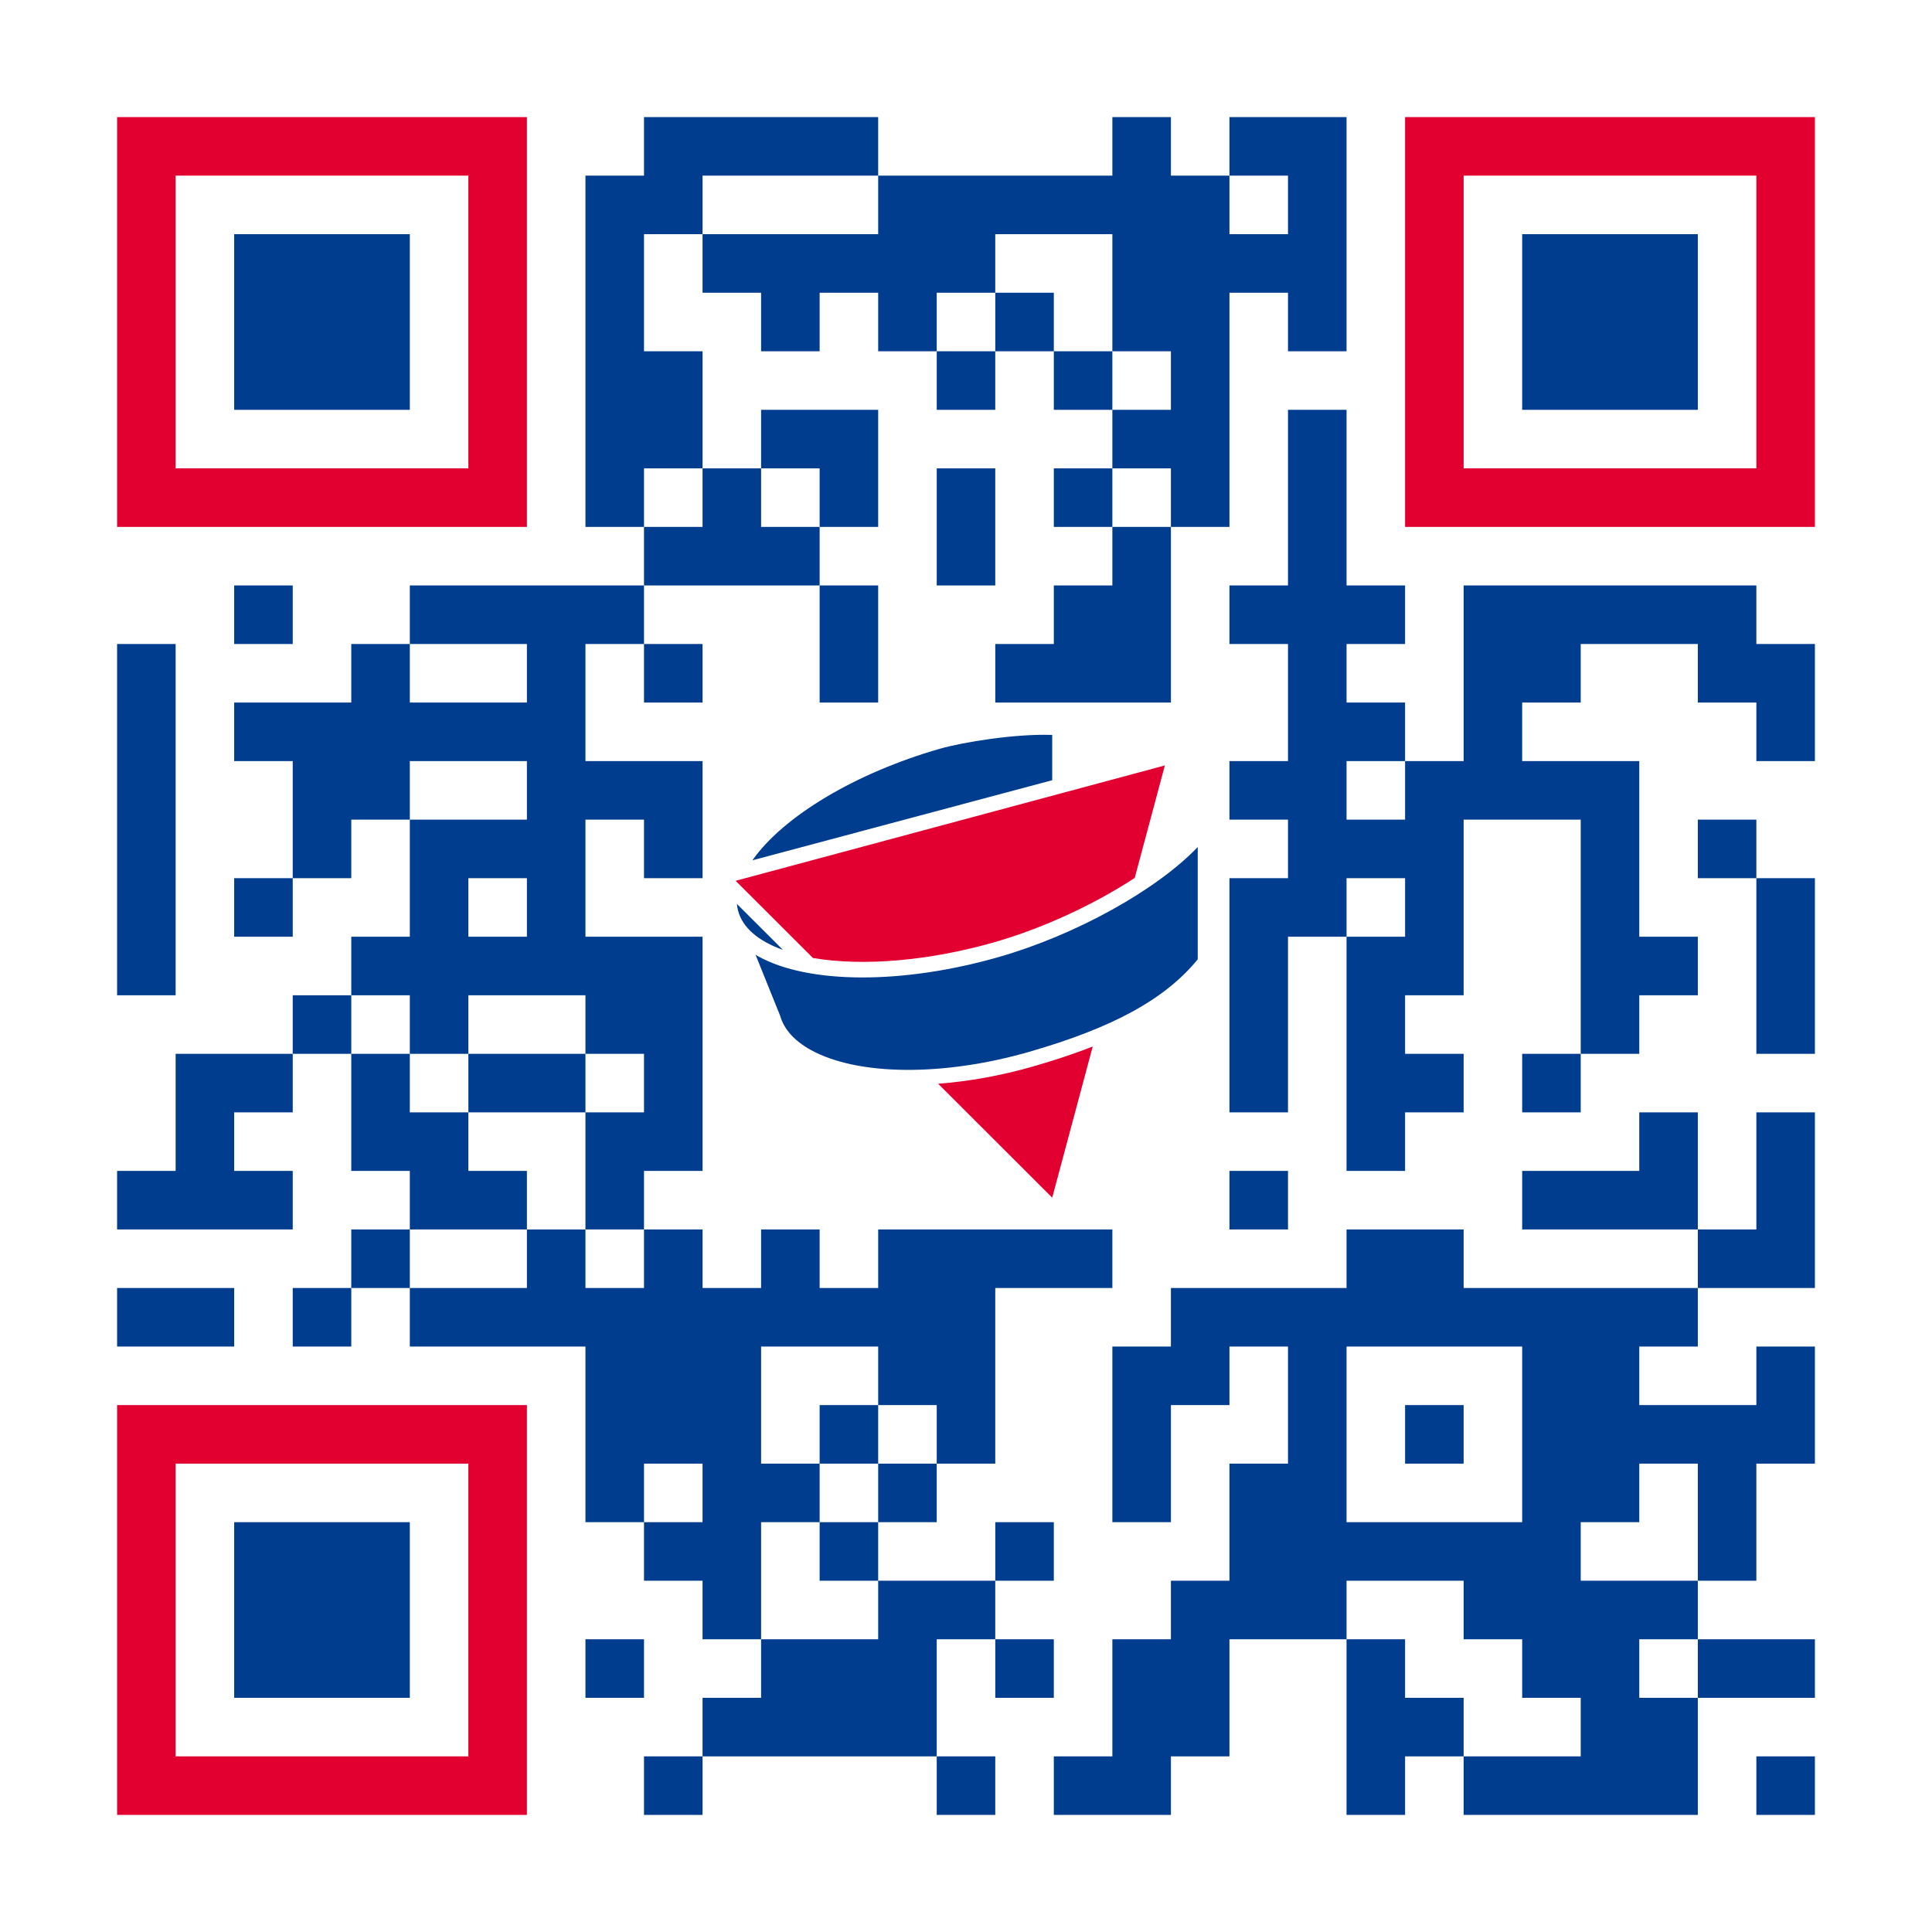
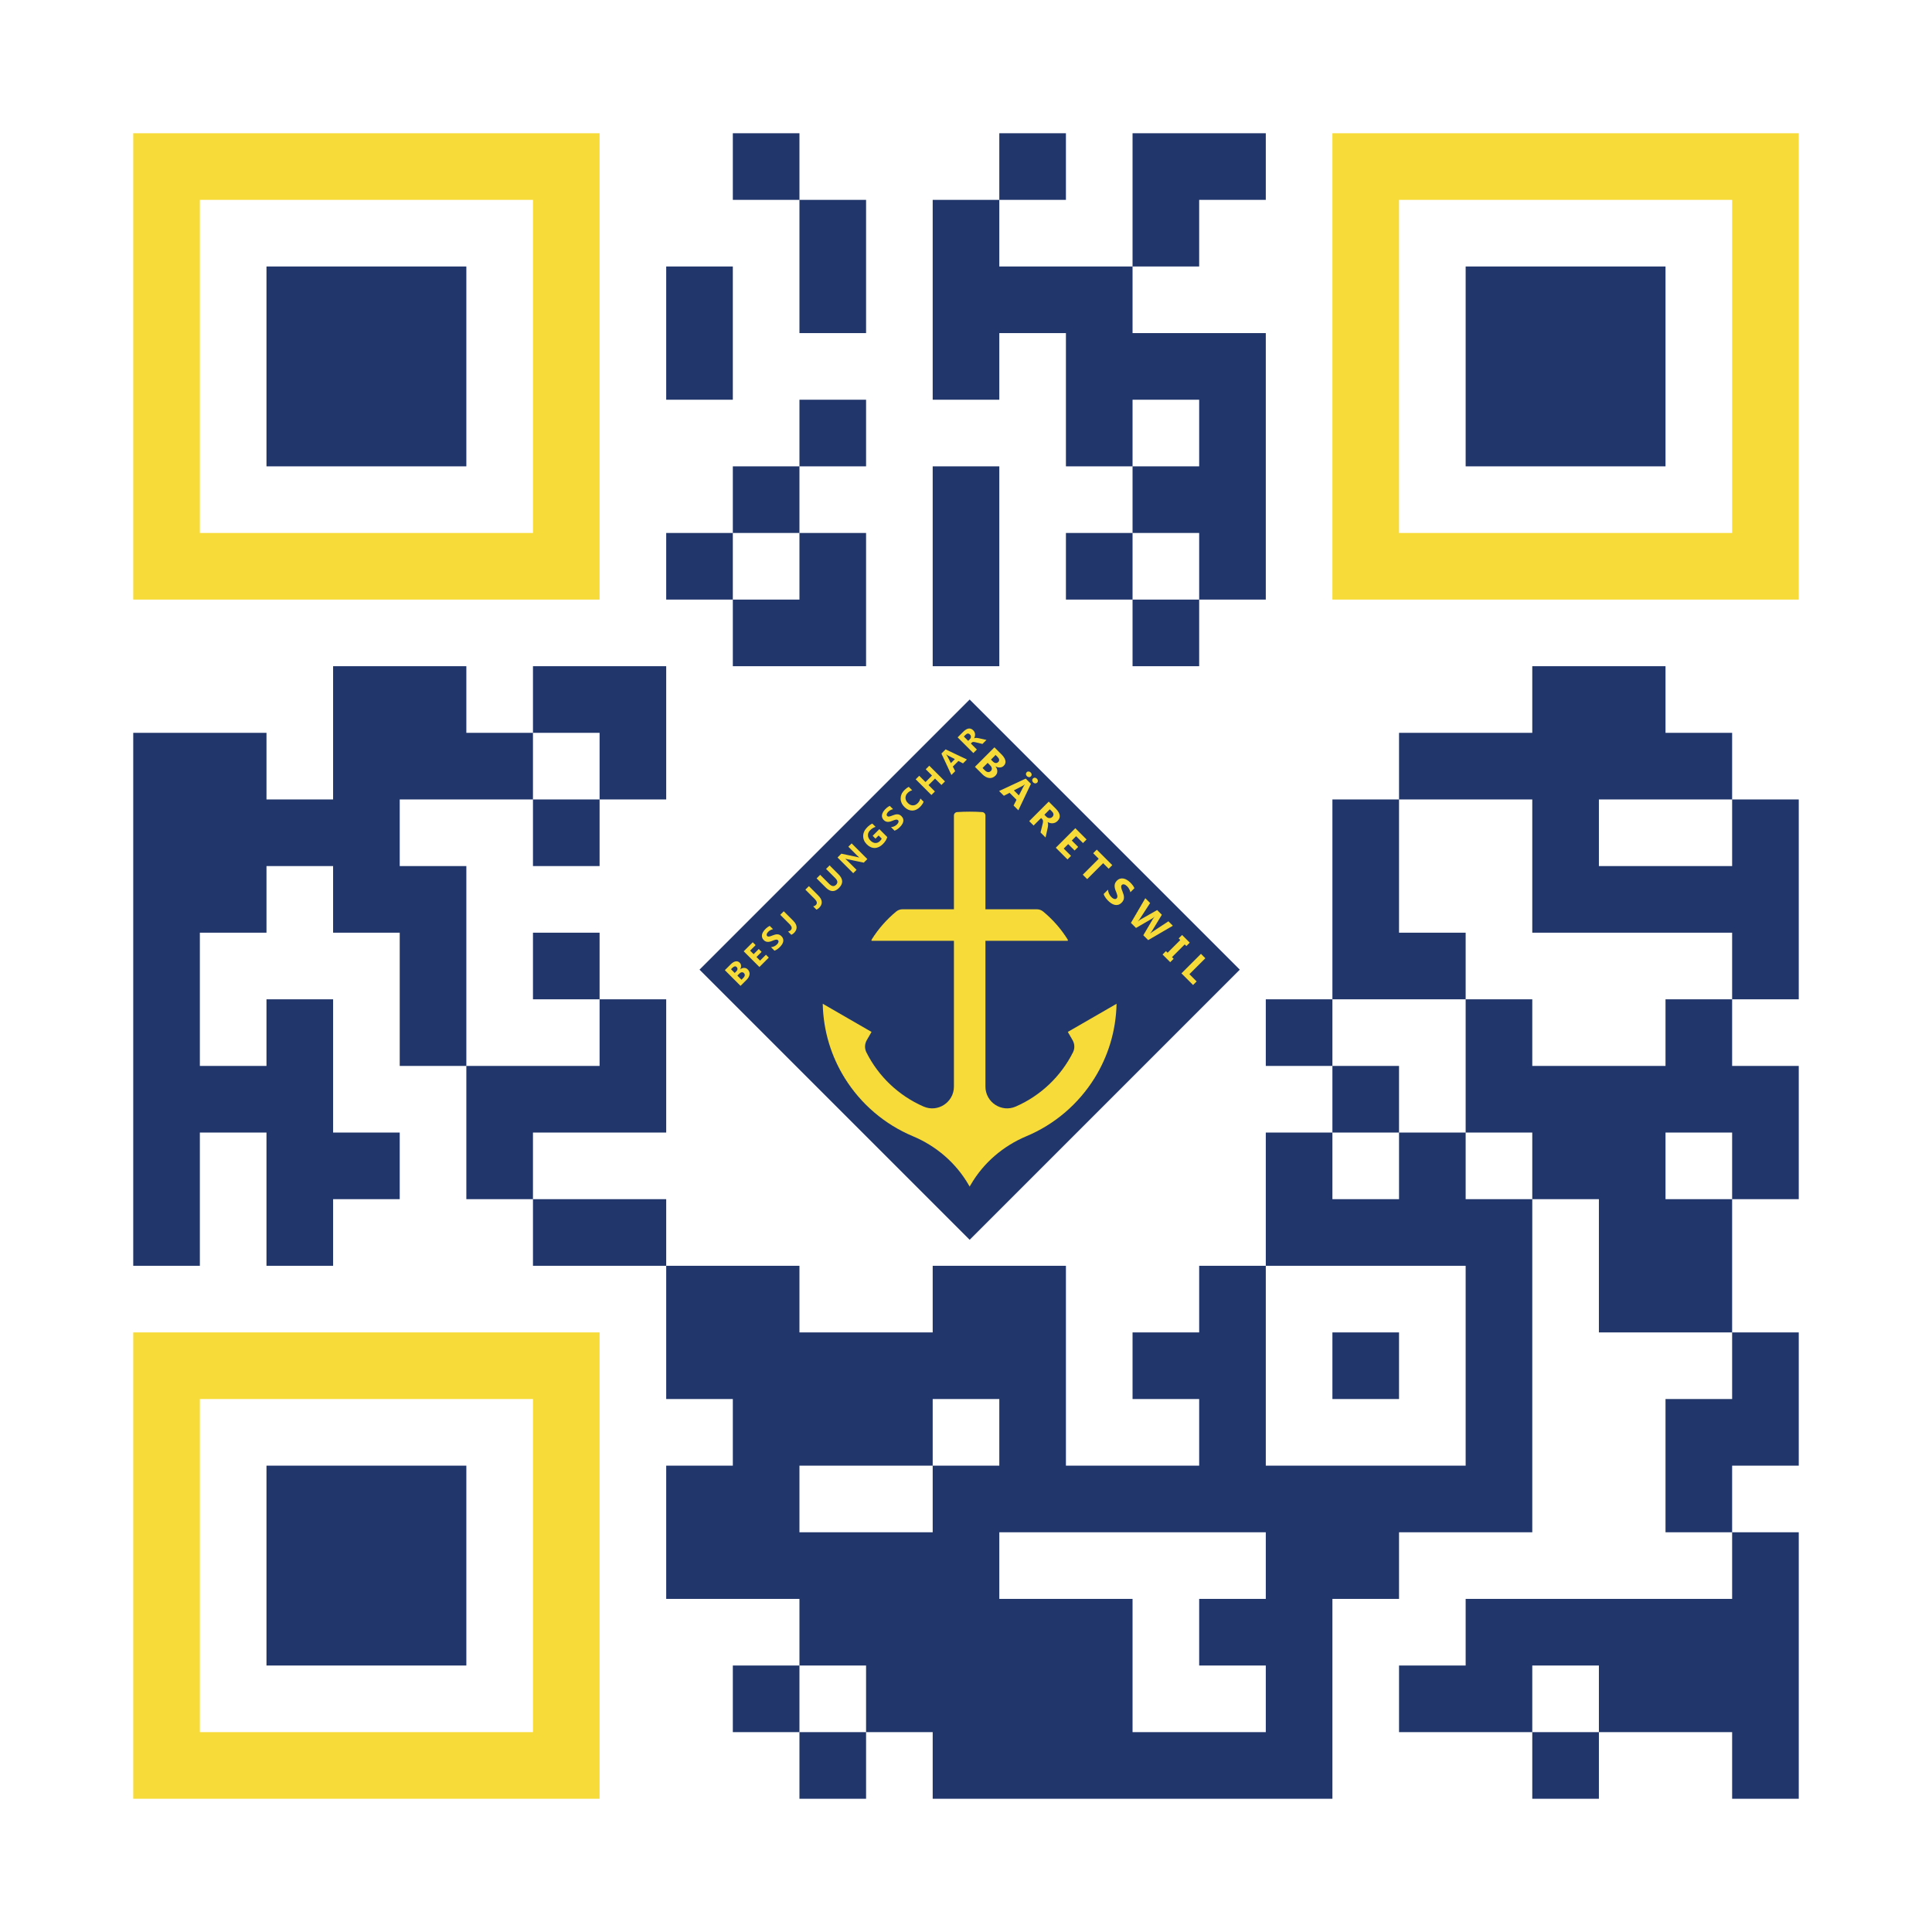
- <svg xmlns="http://www.w3.org/2000/svg" version="1.1" viewBox="0 0 33 33" stroke="none">
-   <path d="M11,2h1v1h-1z M12,2h1v1h-1z M13,2h1v1h-1z M14,2h1v1h-1z M19,2h1v1h-1z M21,2h1v1h-1z M22,2h1v1h-1z M10,3h1v1h-1z M11,3h1v1h-1z M15,3h1v1h-1z M16,3h1v1h-1z M17,3h1v1h-1z M18,3h1v1h-1z M19,3h1v1h-1z M20,3h1v1h-1z M22,3h1v1h-1z M4,4h1v1h-1z M5,4h1v1h-1z M6,4h1v1h-1z M10,4h1v1h-1z M12,4h1v1h-1z M13,4h1v1h-1z M14,4h1v1h-1z M15,4h1v1h-1z M16,4h1v1h-1z M19,4h1v1h-1z M20,4h1v1h-1z M21,4h1v1h-1z M22,4h1v1h-1z M26,4h1v1h-1z M27,4h1v1h-1z M28,4h1v1h-1z M4,5h1v1h-1z M5,5h1v1h-1z M6,5h1v1h-1z M10,5h1v1h-1z M13,5h1v1h-1z M15,5h1v1h-1z M17,5h1v1h-1z M19,5h1v1h-1z M20,5h1v1h-1z M22,5h1v1h-1z M26,5h1v1h-1z M27,5h1v1h-1z M28,5h1v1h-1z M4,6h1v1h-1z M5,6h1v1h-1z M6,6h1v1h-1z M10,6h1v1h-1z M11,6h1v1h-1z M16,6h1v1h-1z M18,6h1v1h-1z M20,6h1v1h-1z M26,6h1v1h-1z M27,6h1v1h-1z M28,6h1v1h-1z M10,7h1v1h-1z M11,7h1v1h-1z M13,7h1v1h-1z M14,7h1v1h-1z M19,7h1v1h-1z M20,7h1v1h-1z M22,7h1v1h-1z M10,8h1v1h-1z M12,8h1v1h-1z M14,8h1v1h-1z M16,8h1v1h-1z M18,8h1v1h-1z M20,8h1v1h-1z M22,8h1v1h-1z M11,9h1v1h-1z M12,9h1v1h-1z M13,9h1v1h-1z M16,9h1v1h-1z M19,9h1v1h-1z M22,9h1v1h-1z M4,10h1v1h-1z M7,10h1v1h-1z M8,10h1v1h-1z M9,10h1v1h-1z M10,10h1v1h-1z M14,10h1v1h-1z M18,10h1v1h-1z M19,10h1v1h-1z M21,10h1v1h-1z M22,10h1v1h-1z M23,10h1v1h-1z M25,10h1v1h-1z M26,10h1v1h-1z M27,10h1v1h-1z M28,10h1v1h-1z M29,10h1v1h-1z M2,11h1v1h-1z M6,11h1v1h-1z M9,11h1v1h-1z M11,11h1v1h-1z M14,11h1v1h-1z M17,11h1v1h-1z M18,11h1v1h-1z M19,11h1v1h-1z M22,11h1v1h-1z M25,11h1v1h-1z M26,11h1v1h-1z M29,11h1v1h-1z M30,11h1v1h-1z M2,12h1v1h-1z M4,12h1v1h-1z M5,12h1v1h-1z M6,12h1v1h-1z M7,12h1v1h-1z M8,12h1v1h-1z M9,12h1v1h-1z M22,12h1v1h-1z M23,12h1v1h-1z M25,12h1v1h-1z M30,12h1v1h-1z M2,13h1v1h-1z M5,13h1v1h-1z M6,13h1v1h-1z M9,13h1v1h-1z M10,13h1v1h-1z M11,13h1v1h-1z M21,13h1v1h-1z M22,13h1v1h-1z M24,13h1v1h-1z M25,13h1v1h-1z M26,13h1v1h-1z M27,13h1v1h-1z M2,14h1v1h-1z M5,14h1v1h-1z M7,14h1v1h-1z M8,14h1v1h-1z M9,14h1v1h-1z M11,14h1v1h-1z M22,14h1v1h-1z M23,14h1v1h-1z M24,14h1v1h-1z M27,14h1v1h-1z M29,14h1v1h-1z M2,15h1v1h-1z M4,15h1v1h-1z M7,15h1v1h-1z M9,15h1v1h-1z M21,15h1v1h-1z M22,15h1v1h-1z M24,15h1v1h-1z M27,15h1v1h-1z M30,15h1v1h-1z M2,16h1v1h-1z M6,16h1v1h-1z M7,16h1v1h-1z M8,16h1v1h-1z M9,16h1v1h-1z M10,16h1v1h-1z M11,16h1v1h-1z M21,16h1v1h-1z M23,16h1v1h-1z M24,16h1v1h-1z M27,16h1v1h-1z M28,16h1v1h-1z M30,16h1v1h-1z M5,17h1v1h-1z M7,17h1v1h-1z M10,17h1v1h-1z M11,17h1v1h-1z M21,17h1v1h-1z M23,17h1v1h-1z M27,17h1v1h-1z M30,17h1v1h-1z M3,18h1v1h-1z M4,18h1v1h-1z M6,18h1v1h-1z M8,18h1v1h-1z M9,18h1v1h-1z M11,18h1v1h-1z M21,18h1v1h-1z M23,18h1v1h-1z M24,18h1v1h-1z M26,18h1v1h-1z M3,19h1v1h-1z M6,19h1v1h-1z M7,19h1v1h-1z M10,19h1v1h-1z M11,19h1v1h-1z M23,19h1v1h-1z M28,19h1v1h-1z M30,19h1v1h-1z M2,20h1v1h-1z M3,20h1v1h-1z M4,20h1v1h-1z M7,20h1v1h-1z M8,20h1v1h-1z M10,20h1v1h-1z M21,20h1v1h-1z M26,20h1v1h-1z M27,20h1v1h-1z M28,20h1v1h-1z M30,20h1v1h-1z M6,21h1v1h-1z M9,21h1v1h-1z M11,21h1v1h-1z M13,21h1v1h-1z M15,21h1v1h-1z M16,21h1v1h-1z M17,21h1v1h-1z M18,21h1v1h-1z M23,21h1v1h-1z M24,21h1v1h-1z M29,21h1v1h-1z M30,21h1v1h-1z M2,22h1v1h-1z M3,22h1v1h-1z M5,22h1v1h-1z M7,22h1v1h-1z M8,22h1v1h-1z M9,22h1v1h-1z M10,22h1v1h-1z M11,22h1v1h-1z M12,22h1v1h-1z M13,22h1v1h-1z M14,22h1v1h-1z M15,22h1v1h-1z M16,22h1v1h-1z M20,22h1v1h-1z M21,22h1v1h-1z M22,22h1v1h-1z M23,22h1v1h-1z M24,22h1v1h-1z M25,22h1v1h-1z M26,22h1v1h-1z M27,22h1v1h-1z M28,22h1v1h-1z M10,23h1v1h-1z M11,23h1v1h-1z M12,23h1v1h-1z M15,23h1v1h-1z M16,23h1v1h-1z M19,23h1v1h-1z M20,23h1v1h-1z M22,23h1v1h-1z M26,23h1v1h-1z M27,23h1v1h-1z M30,23h1v1h-1z M10,24h1v1h-1z M11,24h1v1h-1z M12,24h1v1h-1z M14,24h1v1h-1z M16,24h1v1h-1z M19,24h1v1h-1z M22,24h1v1h-1z M24,24h1v1h-1z M26,24h1v1h-1z M27,24h1v1h-1z M28,24h1v1h-1z M29,24h1v1h-1z M30,24h1v1h-1z M10,25h1v1h-1z M12,25h1v1h-1z M13,25h1v1h-1z M15,25h1v1h-1z M19,25h1v1h-1z M21,25h1v1h-1z M22,25h1v1h-1z M26,25h1v1h-1z M27,25h1v1h-1z M29,25h1v1h-1z M4,26h1v1h-1z M5,26h1v1h-1z M6,26h1v1h-1z M11,26h1v1h-1z M12,26h1v1h-1z M14,26h1v1h-1z M17,26h1v1h-1z M21,26h1v1h-1z M22,26h1v1h-1z M23,26h1v1h-1z M24,26h1v1h-1z M25,26h1v1h-1z M26,26h1v1h-1z M29,26h1v1h-1z M4,27h1v1h-1z M5,27h1v1h-1z M6,27h1v1h-1z M12,27h1v1h-1z M15,27h1v1h-1z M16,27h1v1h-1z M20,27h1v1h-1z M21,27h1v1h-1z M22,27h1v1h-1z M25,27h1v1h-1z M26,27h1v1h-1z M27,27h1v1h-1z M28,27h1v1h-1z M4,28h1v1h-1z M5,28h1v1h-1z M6,28h1v1h-1z M10,28h1v1h-1z M13,28h1v1h-1z M14,28h1v1h-1z M15,28h1v1h-1z M17,28h1v1h-1z M19,28h1v1h-1z M20,28h1v1h-1z M23,28h1v1h-1z M26,28h1v1h-1z M27,28h1v1h-1z M29,28h1v1h-1z M30,28h1v1h-1z M12,29h1v1h-1z M13,29h1v1h-1z M14,29h1v1h-1z M15,29h1v1h-1z M19,29h1v1h-1z M20,29h1v1h-1z M23,29h1v1h-1z M24,29h1v1h-1z M27,29h1v1h-1z M28,29h1v1h-1z M11,30h1v1h-1z M16,30h1v1h-1z M18,30h1v1h-1z M19,30h1v1h-1z M23,30h1v1h-1z M25,30h1v1h-1z M26,30h1v1h-1z M27,30h1v1h-1z M28,30h1v1h-1z M30,30h1v1h-1z" fill="#003d8f" />
-   <path d="M2,2h1v1h-1z M3,2h1v1h-1z M4,2h1v1h-1z M5,2h1v1h-1z M6,2h1v1h-1z M7,2h1v1h-1z M8,2h1v1h-1z M24,2h1v1h-1z M25,2h1v1h-1z M26,2h1v1h-1z M27,2h1v1h-1z M28,2h1v1h-1z M29,2h1v1h-1z M30,2h1v1h-1z M2,3h1v1h-1z M8,3h1v1h-1z M24,3h1v1h-1z M30,3h1v1h-1z M2,4h1v1h-1z M8,4h1v1h-1z M24,4h1v1h-1z M30,4h1v1h-1z M2,5h1v1h-1z M8,5h1v1h-1z M24,5h1v1h-1z M30,5h1v1h-1z M2,6h1v1h-1z M8,6h1v1h-1z M24,6h1v1h-1z M30,6h1v1h-1z M2,7h1v1h-1z M8,7h1v1h-1z M24,7h1v1h-1z M30,7h1v1h-1z M2,8h1v1h-1z M3,8h1v1h-1z M4,8h1v1h-1z M5,8h1v1h-1z M6,8h1v1h-1z M7,8h1v1h-1z M8,8h1v1h-1z M24,8h1v1h-1z M25,8h1v1h-1z M26,8h1v1h-1z M27,8h1v1h-1z M28,8h1v1h-1z M29,8h1v1h-1z M30,8h1v1h-1z M2,24h1v1h-1z M3,24h1v1h-1z M4,24h1v1h-1z M5,24h1v1h-1z M6,24h1v1h-1z M7,24h1v1h-1z M8,24h1v1h-1z M2,25h1v1h-1z M8,25h1v1h-1z M2,26h1v1h-1z M8,26h1v1h-1z M2,27h1v1h-1z M8,27h1v1h-1z M2,28h1v1h-1z M8,28h1v1h-1z M2,29h1v1h-1z M8,29h1v1h-1z M2,30h1v1h-1z M3,30h1v1h-1z M4,30h1v1h-1z M5,30h1v1h-1z M6,30h1v1h-1z M7,30h1v1h-1z M8,30h1v1h-1z" fill="#e20031" />
+ <svg xmlns="http://www.w3.org/2000/svg" version="1.1" viewBox="0 0 29 29" stroke="none">
+   <path d="M11,2h1v1h-1z M15,2h1v1h-1z M17,2h1v1h-1z M18,2h1v1h-1z M12,3h1v1h-1z M14,3h1v1h-1z M17,3h1v1h-1z M4,4h1v1h-1z M5,4h1v1h-1z M6,4h1v1h-1z M10,4h1v1h-1z M12,4h1v1h-1z M14,4h1v1h-1z M15,4h1v1h-1z M16,4h1v1h-1z M22,4h1v1h-1z M23,4h1v1h-1z M24,4h1v1h-1z M4,5h1v1h-1z M5,5h1v1h-1z M6,5h1v1h-1z M10,5h1v1h-1z M14,5h1v1h-1z M16,5h1v1h-1z M17,5h1v1h-1z M18,5h1v1h-1z M22,5h1v1h-1z M23,5h1v1h-1z M24,5h1v1h-1z M4,6h1v1h-1z M5,6h1v1h-1z M6,6h1v1h-1z M12,6h1v1h-1z M16,6h1v1h-1z M18,6h1v1h-1z M22,6h1v1h-1z M23,6h1v1h-1z M24,6h1v1h-1z M11,7h1v1h-1z M14,7h1v1h-1z M17,7h1v1h-1z M18,7h1v1h-1z M10,8h1v1h-1z M12,8h1v1h-1z M14,8h1v1h-1z M16,8h1v1h-1z M18,8h1v1h-1z M11,9h1v1h-1z M12,9h1v1h-1z M14,9h1v1h-1z M17,9h1v1h-1z M5,10h1v1h-1z M6,10h1v1h-1z M8,10h1v1h-1z M9,10h1v1h-1z M23,10h1v1h-1z M24,10h1v1h-1z M2,11h1v1h-1z M3,11h1v1h-1z M5,11h1v1h-1z M6,11h1v1h-1z M7,11h1v1h-1z M9,11h1v1h-1z M21,11h1v1h-1z M22,11h1v1h-1z M23,11h1v1h-1z M24,11h1v1h-1z M25,11h1v1h-1z M2,12h1v1h-1z M3,12h1v1h-1z M4,12h1v1h-1z M5,12h1v1h-1z M8,12h1v1h-1z M20,12h1v1h-1z M23,12h1v1h-1z M26,12h1v1h-1z M2,13h1v1h-1z M3,13h1v1h-1z M5,13h1v1h-1z M6,13h1v1h-1z M20,13h1v1h-1z M23,13h1v1h-1z M24,13h1v1h-1z M25,13h1v1h-1z M26,13h1v1h-1z M2,14h1v1h-1z M6,14h1v1h-1z M8,14h1v1h-1z M20,14h1v1h-1z M21,14h1v1h-1z M26,14h1v1h-1z M2,15h1v1h-1z M4,15h1v1h-1z M6,15h1v1h-1z M9,15h1v1h-1z M19,15h1v1h-1z M22,15h1v1h-1z M25,15h1v1h-1z M2,16h1v1h-1z M3,16h1v1h-1z M4,16h1v1h-1z M7,16h1v1h-1z M8,16h1v1h-1z M9,16h1v1h-1z M20,16h1v1h-1z M22,16h1v1h-1z M23,16h1v1h-1z M24,16h1v1h-1z M25,16h1v1h-1z M26,16h1v1h-1z M2,17h1v1h-1z M4,17h1v1h-1z M5,17h1v1h-1z M7,17h1v1h-1z M19,17h1v1h-1z M21,17h1v1h-1z M23,17h1v1h-1z M24,17h1v1h-1z M26,17h1v1h-1z M2,18h1v1h-1z M4,18h1v1h-1z M8,18h1v1h-1z M9,18h1v1h-1z M19,18h1v1h-1z M20,18h1v1h-1z M21,18h1v1h-1z M22,18h1v1h-1z M24,18h1v1h-1z M25,18h1v1h-1z M10,19h1v1h-1z M11,19h1v1h-1z M14,19h1v1h-1z M15,19h1v1h-1z M18,19h1v1h-1z M22,19h1v1h-1z M24,19h1v1h-1z M25,19h1v1h-1z M10,20h1v1h-1z M11,20h1v1h-1z M12,20h1v1h-1z M13,20h1v1h-1z M14,20h1v1h-1z M15,20h1v1h-1z M17,20h1v1h-1z M18,20h1v1h-1z M20,20h1v1h-1z M22,20h1v1h-1z M26,20h1v1h-1z M11,21h1v1h-1z M12,21h1v1h-1z M13,21h1v1h-1z M15,21h1v1h-1z M18,21h1v1h-1z M22,21h1v1h-1z M25,21h1v1h-1z M26,21h1v1h-1z M4,22h1v1h-1z M5,22h1v1h-1z M6,22h1v1h-1z M10,22h1v1h-1z M11,22h1v1h-1z M14,22h1v1h-1z M15,22h1v1h-1z M16,22h1v1h-1z M17,22h1v1h-1z M18,22h1v1h-1z M19,22h1v1h-1z M20,22h1v1h-1z M21,22h1v1h-1z M22,22h1v1h-1z M25,22h1v1h-1z M4,23h1v1h-1z M5,23h1v1h-1z M6,23h1v1h-1z M10,23h1v1h-1z M11,23h1v1h-1z M12,23h1v1h-1z M13,23h1v1h-1z M14,23h1v1h-1z M19,23h1v1h-1z M20,23h1v1h-1z M26,23h1v1h-1z M4,24h1v1h-1z M5,24h1v1h-1z M6,24h1v1h-1z M12,24h1v1h-1z M13,24h1v1h-1z M14,24h1v1h-1z M15,24h1v1h-1z M16,24h1v1h-1z M18,24h1v1h-1z M19,24h1v1h-1z M22,24h1v1h-1z M23,24h1v1h-1z M24,24h1v1h-1z M25,24h1v1h-1z M26,24h1v1h-1z M11,25h1v1h-1z M13,25h1v1h-1z M14,25h1v1h-1z M15,25h1v1h-1z M16,25h1v1h-1z M19,25h1v1h-1z M21,25h1v1h-1z M22,25h1v1h-1z M24,25h1v1h-1z M25,25h1v1h-1z M26,25h1v1h-1z M12,26h1v1h-1z M14,26h1v1h-1z M15,26h1v1h-1z M16,26h1v1h-1z M17,26h1v1h-1z M18,26h1v1h-1z M19,26h1v1h-1z M23,26h1v1h-1z M26,26h1v1h-1z" fill="#21366b" />
+   <path d="M2,2h1v1h-1z M3,2h1v1h-1z M4,2h1v1h-1z M5,2h1v1h-1z M6,2h1v1h-1z M7,2h1v1h-1z M8,2h1v1h-1z M20,2h1v1h-1z M21,2h1v1h-1z M22,2h1v1h-1z M23,2h1v1h-1z M24,2h1v1h-1z M25,2h1v1h-1z M26,2h1v1h-1z M2,3h1v1h-1z M8,3h1v1h-1z M20,3h1v1h-1z M26,3h1v1h-1z M2,4h1v1h-1z M8,4h1v1h-1z M20,4h1v1h-1z M26,4h1v1h-1z M2,5h1v1h-1z M8,5h1v1h-1z M20,5h1v1h-1z M26,5h1v1h-1z M2,6h1v1h-1z M8,6h1v1h-1z M20,6h1v1h-1z M26,6h1v1h-1z M2,7h1v1h-1z M8,7h1v1h-1z M20,7h1v1h-1z M26,7h1v1h-1z M2,8h1v1h-1z M3,8h1v1h-1z M4,8h1v1h-1z M5,8h1v1h-1z M6,8h1v1h-1z M7,8h1v1h-1z M8,8h1v1h-1z M20,8h1v1h-1z M21,8h1v1h-1z M22,8h1v1h-1z M23,8h1v1h-1z M24,8h1v1h-1z M25,8h1v1h-1z M26,8h1v1h-1z M2,20h1v1h-1z M3,20h1v1h-1z M4,20h1v1h-1z M5,20h1v1h-1z M6,20h1v1h-1z M7,20h1v1h-1z M8,20h1v1h-1z M2,21h1v1h-1z M8,21h1v1h-1z M2,22h1v1h-1z M8,22h1v1h-1z M2,23h1v1h-1z M8,23h1v1h-1z M2,24h1v1h-1z M8,24h1v1h-1z M2,25h1v1h-1z M8,25h1v1h-1z M2,26h1v1h-1z M3,26h1v1h-1z M4,26h1v1h-1z M5,26h1v1h-1z M6,26h1v1h-1z M7,26h1v1h-1z M8,26h1v1h-1z" fill="#f7db38" />

-         b'<g transform="translate(12.5, 12.5) scale(1 1) translate(0, 0) scale(0.016 0.016) ">
-     <defs id="defs2946" />\n    <path d="M 321.697,357.215 C 287.289,367.11 252.803,373.241 220.246,375.684 L 342.044,497.307 L 385.285,335.974 C 366.145,343.465 345.026,350.504 321.697,357.215 z M 430.114,155.987 C 385.741,184.969 331.412,209.904 280.882,224.434 C 211.386,244.417 140.645,250.605 86.61,241.465 L 4.075,159.053 L 462.298,35.895 L 430.114,155.987 z" id="path2931" style="fill:#e20031;fill-opacity:1" />\n    <path d="M 6.671,190.961 C 6.039,188.61 5.662,186.184 5.434,183.728 L 54.575,232.798 C 28.009,223.316 11.5,208.978 6.671,190.961 z M 497.386,242.877 C 462.671,285.346 407.07,315.846 317.232,341.684 C 225.596,368.031 134.167,367.219 84.307,339.61 C 66.763,329.89 55.763,317.636 51.614,303.184 L 25.329,237.978 C 26.32,238.575 27.307,239.189 28.289,239.732 C 82.079,269.522 183.018,269.741 285.434,240.289 C 367.382,216.724 453.307,169.026 497.382,123.031 L 497.382,242.877 L 497.386,242.877 z M 342.044,51.662 L 21.991,137.167 C 54.934,90.149 132.272,43.895 221.706,18.18 C 246.833,10.956 302.996,1.882 342.044,3.333 L 342.044,51.662 z" id="path2929" style="fill:#003d8f;fill-opacity:1" />\n</g>\n'
+         b'<g transform="translate(10.5, 10.5) scale(1 1) translate(0, 0) scale(0.0296 0.0296) ">
+     <g id="Ebene_1-2" data-name="Ebene 1">\n    <g>\n      <rect style="fill:#21366b;fill-opacity:1" x="40.12" y="40.12" width="193.73" height="193.73" transform="translate(136.99 -56.74) rotate(45)" />\n      <g>\n        <path style="fill:#f7db38;fill-opacity:1" d="M20.81,145.21l-7.96-7.96,2.9-2.9c.89-.89,1.73-1.41,2.54-1.56s1.5.07,2.09.66c.43.43.66.95.69,1.56.03.61-.12,1.21-.44,1.79l.02.02c.64-.5,1.3-.74,1.99-.73.69,0,1.28.26,1.78.76.73.73,1.05,1.57.95,2.52-.09.95-.59,1.88-1.5,2.78l-3.06,3.06ZM15.96,136.77l1.89,1.89.79-.79c.37-.37.57-.75.61-1.14.03-.39-.11-.75-.42-1.06-.59-.59-1.31-.44-2.19.43l-.67.67ZM19.19,139.99l2.1,2.1.97-.97c.41-.41.64-.84.69-1.26.04-.43-.1-.81-.44-1.14s-.68-.45-1.1-.4c-.41.05-.83.28-1.24.7l-.98.98Z" />\n        <path style="fill:#f7db38;fill-opacity:1" d="M35.15,130.86l-4.78,4.78-7.96-7.96,4.59-4.59,1.46,1.46-2.8,2.8,1.77,1.77,2.61-2.61,1.46,1.46-2.61,2.61,1.82,1.82,2.98-2.98,1.45,1.45Z" />\n        <path style="fill:#f7db38;fill-opacity:1" d="M38.03,127.37l-1.78-1.78c.59-.05,1.14-.2,1.66-.44.51-.24.96-.56,1.35-.94.23-.23.4-.44.53-.65.13-.21.21-.41.25-.59.04-.19.04-.36,0-.51-.04-.15-.12-.29-.24-.4-.16-.16-.34-.25-.55-.28-.21-.03-.45-.03-.7.03-.26.05-.54.13-.85.25-.31.11-.63.24-.98.39-.88.36-1.66.51-2.34.44s-1.28-.37-1.81-.9c-.41-.41-.69-.85-.82-1.32s-.15-.94-.06-1.42.29-.95.57-1.42c.29-.47.64-.91,1.06-1.34s.81-.76,1.18-1.03.74-.49,1.12-.66l1.66,1.66c-.22.04-.45.11-.68.19-.23.09-.45.19-.66.31-.21.12-.41.25-.6.39-.19.14-.35.29-.5.44-.2.2-.37.41-.5.61-.13.21-.21.4-.26.59s-.05.36-.01.52c.04.16.11.3.24.42.13.13.29.22.46.25.18.03.38.03.6,0,.22-.03.47-.1.75-.19.28-.09.58-.21.91-.35.45-.18.88-.33,1.28-.43.4-.1.79-.15,1.16-.14.37,0,.73.08,1.06.23.34.15.67.38.99.7.44.44.73.9.87,1.37s.15.94.05,1.42c-.1.48-.3.95-.61,1.41-.3.46-.67.91-1.09,1.33s-.89.82-1.36,1.14c-.47.32-.92.55-1.36.69Z" />\n        <path style="fill:#f7db38;fill-opacity:1" d="M47.52,112.18c1.07,1.07,1.64,2.13,1.71,3.19.07,1.06-.36,2.06-1.3,3-.42.42-.88.73-1.38.94l-1.68-1.68c.54-.07,1-.3,1.38-.68.82-.82.62-1.83-.59-3.05l-4.73-4.73,1.79-1.79,4.8,4.8Z" />\n        <path style="fill:#f7db38;fill-opacity:1" d="M60.27,99.43c1.07,1.07,1.64,2.13,1.71,3.19.07,1.06-.36,2.06-1.3,3-.42.42-.88.73-1.38.94l-1.68-1.68c.54-.07,1-.3,1.38-.68.82-.82.62-1.84-.59-3.05l-4.73-4.73,1.79-1.79,4.8,4.8Z" />\n        <path style="fill:#f7db38;fill-opacity:1" d="M70.49,88.63c2.39,2.39,2.47,4.7.24,6.93s-4.41,2.08-6.75-.26l-4.6-4.6,1.8-1.8,4.62,4.62c1.29,1.29,2.44,1.43,3.44.42.99-.99.86-2.1-.38-3.35l-4.69-4.69,1.79-1.79,4.51,4.51Z" />\n        <path style="fill:#f7db38;fill-opacity:1" d="M85.11,80.91l-1.81,1.81-8.29-1.72c-.49-.1-.84-.19-1.06-.26l-.02.02c.31.25.76.67,1.33,1.24l4.38,4.38-1.69,1.69-7.96-7.96,1.93-1.93,8.01,1.69c.36.08.71.16,1.05.25l.02-.02c-.21-.16-.59-.5-1.14-1.05l-4.4-4.4,1.69-1.69,7.96,7.96Z" />\n        <path style="fill:#f7db38;fill-opacity:1" d="M95.21,69.74c-.33,1.23-1.07,2.42-2.23,3.57-1.28,1.28-2.65,1.94-4.09,1.97-1.45.03-2.79-.58-4.04-1.82s-1.87-2.68-1.85-4.27c.02-1.6.7-3.06,2.04-4.4.84-.84,1.71-1.47,2.58-1.88l1.68,1.68c-.97.26-1.9.83-2.79,1.72-.74.74-1.11,1.59-1.09,2.54.02.95.43,1.83,1.23,2.64s1.66,1.24,2.53,1.27c.87.03,1.66-.32,2.37-1.03.43-.43.71-.83.84-1.21l-1.56-1.56-1.59,1.59-1.43-1.43,3.39-3.39,4,4Z" />\n        <path style="fill:#f7db38;fill-opacity:1" d="M98.9,66.51l-1.78-1.78c.59-.05,1.15-.2,1.66-.44.51-.24.96-.56,1.35-.94.23-.23.4-.44.53-.65.13-.21.21-.41.25-.59.04-.18.04-.36,0-.51-.04-.15-.12-.29-.24-.4-.16-.16-.34-.25-.55-.28-.21-.03-.45-.02-.7.03-.26.05-.54.13-.85.25-.31.12-.63.24-.98.39-.88.36-1.66.51-2.34.44-.68-.07-1.28-.37-1.81-.9-.41-.41-.69-.85-.82-1.32s-.15-.94-.06-1.42c.09-.48.29-.95.57-1.42.29-.47.64-.91,1.06-1.34s.81-.76,1.18-1.03.74-.49,1.12-.66l1.66,1.66c-.23.04-.45.11-.68.19-.23.09-.45.19-.66.31-.21.12-.41.25-.6.39-.19.14-.35.29-.5.44-.2.2-.37.41-.5.61-.13.21-.21.4-.26.59-.04.19-.05.36-.01.52.04.16.11.3.24.42.13.13.29.22.46.25.18.04.38.04.6,0,.22-.04.48-.1.75-.19.28-.09.58-.21.91-.35.45-.18.88-.33,1.28-.43.4-.1.79-.15,1.16-.14.37,0,.73.08,1.06.23.34.15.67.38.99.7.44.44.73.9.87,1.37.13.47.15.94.05,1.42-.1.48-.3.95-.6,1.41-.3.46-.67.91-1.09,1.34s-.89.82-1.36,1.14-.92.55-1.36.69Z" />\n        <path style="fill:#f7db38;fill-opacity:1" d="M113.65,51.81c-.3.86-.92,1.76-1.85,2.7-1.22,1.22-2.54,1.82-3.96,1.81-1.42-.02-2.72-.63-3.92-1.82-1.27-1.27-1.91-2.7-1.92-4.28,0-1.58.62-3,1.87-4.25.78-.78,1.53-1.33,2.26-1.67l1.73,1.73c-.85.21-1.62.66-2.3,1.34-.75.75-1.12,1.59-1.11,2.52.01.93.42,1.8,1.22,2.6s1.6,1.17,2.49,1.19c.89.02,1.7-.33,2.44-1.06s1.17-1.51,1.41-2.43l1.64,1.64Z" />\n        <path style="fill:#f7db38;fill-opacity:1" d="M124.48,41.53l-1.8,1.8-3.24-3.24-3.3,3.3,3.24,3.24-1.79,1.79-7.96-7.96,1.79-1.79,3.18,3.18,3.3-3.3-3.18-3.18,1.8-1.8,7.96,7.96Z" />\n        <path style="fill:#f7db38;fill-opacity:1" d="M135.58,30.43l-1.95,1.95-2.34-1.21-2.83,2.83,1.21,2.33-1.94,1.94-5.06-10.86,2.13-2.13,10.8,5.13ZM129.5,30.22l-3.53-1.82c-.26-.14-.55-.33-.85-.58l-.04.04c.21.25.4.53.56.83l1.83,3.56,2.04-2.04Z" />\n        <path style="fill:#f7db38;fill-opacity:1" d="M145.53,20.48l-2.06,2.06-3.29-.81c-.25-.06-.48-.11-.68-.15-.21-.04-.4-.06-.57-.06-.17,0-.33.02-.47.07-.14.05-.27.13-.38.24l-.48.48,3.05,3.05-1.79,1.79-7.96-7.96,2.84-2.84c1.93-1.93,3.62-2.18,5.07-.73.28.28.49.58.64.9.15.32.24.65.28,1,.03.34,0,.69-.07,1.05-.08.36-.22.71-.41,1.06l.02.02c.16-.08.33-.14.52-.16s.4-.04.61-.03c.21,0,.43.03.66.06s.43.07.63.12l3.86.85ZM134.03,18.75l2.22,2.22.78-.78c.39-.39.58-.81.59-1.26.01-.46-.15-.86-.48-1.19-.7-.7-1.46-.63-2.29.21l-.81.81Z" />\n      </g>\n      <path style="fill:#f7db38;fill-opacity:1" d="M211.49,154.28c-.29,13.84-4.34,26.75-11.19,37.75-8.13,13.06-20.18,23.42-34.51,29.42-11.87,4.98-21.88,13.56-28.31,24.71l-.49.84-.49-.84c-6.43-11.15-16.44-19.74-28.31-24.71-14.33-6.01-26.39-16.37-34.51-29.42-6.85-11-10.91-23.91-11.19-37.75l17.06,9.85,7.68,4.43-2.41,4.18c-1.09,1.89-1.18,4.21-.21,6.16,6.11,12.2,16.36,21.96,28.91,27.46.05.02.1.04.15.06,7.24,3.15,15.34-2.23,15.34-10.14v-73.93h-41.78v-.53c3.37-5.42,7.6-10.25,12.5-14.3.9-.74,2.04-1.15,3.21-1.15h26.07v-47.54c0-.93.72-1.69,1.65-1.75,2.09-.14,4.21-.21,6.34-.21s4.24.07,6.34.21c.92.06,1.65.82,1.65,1.75v47.54h26.07c1.17,0,2.31.4,3.21,1.15,4.9,4.04,9.13,8.87,12.5,14.3v.53h-41.78v73.93c0,7.9,8.09,13.29,15.34,10.14.05-.02.1-.04.15-.06,12.54-5.5,22.79-15.26,28.91-27.46.98-1.95.88-4.27-.21-6.16l-2.41-4.18,7.68-4.43,17.06-9.85Z" />\n      <g>\n        <path style="fill:#f7db38;fill-opacity:1" d="M139.66,34.14l9.9-9.9,3.61,3.61c1.1,1.1,1.75,2.16,1.94,3.15.19,1-.08,1.87-.82,2.6-.53.53-1.18.82-1.94.86-.76.04-1.5-.14-2.22-.55l-.03.03c.62.79.92,1.61.91,2.47s-.33,1.59-.95,2.21c-.91.91-1.95,1.3-3.13,1.18-1.18-.12-2.33-.74-3.46-1.86l-3.8-3.8ZM146.14,32.12l-2.61,2.61,1.21,1.21c.52.52,1.04.8,1.57.85s1-.13,1.42-.54.56-.85.5-1.36c-.06-.51-.35-1.03-.87-1.54l-1.22-1.22ZM150.15,28.12l-2.35,2.35.98.98c.46.46.93.71,1.42.75s.93-.13,1.32-.53c.73-.73.55-1.63-.54-2.72l-.83-.83Z" />\n        <path style="fill:#f7db38;fill-opacity:1" d="M161.69,56.18l-2.43-2.43,1.5-2.91-3.52-3.52-2.9,1.5-2.42-2.42,13.51-6.3,2.64,2.64-6.38,13.42ZM161.96,48.61l2.27-4.39c.17-.33.41-.68.72-1.06l-.06-.06c-.31.27-.66.5-1.04.69l-4.43,2.28,2.53,2.53ZM166.03,38.88c-.31-.31-.48-.66-.49-1.04-.02-.38.11-.7.38-.97.28-.28.6-.4.98-.38.38.03.72.19,1.03.49s.48.66.5,1.03c.02.37-.11.7-.39.97s-.61.41-.98.39c-.37-.02-.71-.19-1.03-.5ZM169.2,42.04c-.31-.31-.47-.65-.49-1.03-.02-.38.11-.7.38-.97s.61-.41.98-.39c.37.02.71.19,1.02.5s.47.65.5,1.03c.02.38-.1.71-.38.98s-.6.4-.98.38-.72-.19-1.03-.5Z" />\n        <path style="fill:#f7db38;fill-opacity:1" d="M175.49,69.98l-2.56-2.56,1.01-4.09c.08-.31.14-.59.19-.85.05-.26.07-.49.07-.71s-.03-.41-.09-.59c-.06-.17-.16-.33-.3-.47l-.6-.6-3.79,3.79-2.23-2.23,9.9-9.9,3.54,3.54c2.4,2.4,2.71,4.5.91,6.3-.34.35-.72.61-1.12.8-.4.19-.81.3-1.24.34-.43.04-.87.01-1.31-.09-.44-.1-.88-.28-1.32-.52l-.03.03c.1.19.17.41.2.65s.05.5.04.76c0,.27-.04.54-.08.82s-.09.54-.14.79l-1.06,4.8ZM177.65,55.67l-2.76,2.76.97.97c.48.48,1,.72,1.57.74.58.01,1.07-.19,1.48-.6.87-.87.78-1.82-.26-2.85l-1.01-1.01Z" />\n        <path style="fill:#f7db38;fill-opacity:1" d="M186.61,81.1l-5.94-5.94,9.9-9.9,5.71,5.71-1.82,1.82-3.48-3.48-2.2,2.2,3.24,3.24-1.81,1.81-3.24-3.24-2.27,2.26,3.71,3.71-1.81,1.81Z" />\n        <path style="fill:#f7db38;fill-opacity:1" d="M207.5,85.81l-2.82-2.82-8.09,8.09-2.24-2.24,8.09-8.09-2.81-2.81,1.82-1.82,7.87,7.87-1.82,1.82Z" />\n        <path style="fill:#f7db38;fill-opacity:1" d="M204.92,98.65l2.21-2.21c.06.74.25,1.42.55,2.06.3.64.69,1.2,1.17,1.67.28.28.55.5.81.66.26.16.5.26.74.31s.44.05.63,0c.19-.05.36-.15.5-.29.19-.19.31-.42.35-.68.04-.26.03-.55-.03-.87s-.16-.67-.31-1.05-.3-.79-.48-1.21c-.45-1.1-.63-2.07-.55-2.91.09-.84.46-1.6,1.12-2.25.52-.52,1.06-.86,1.64-1.02s1.16-.19,1.76-.07,1.19.35,1.77.71c.58.36,1.13.8,1.66,1.32s.94,1,1.28,1.46.61.92.81,1.39l-2.06,2.07c-.05-.28-.13-.56-.24-.85-.11-.28-.24-.56-.39-.82-.15-.27-.31-.51-.49-.75s-.36-.44-.54-.62c-.25-.25-.51-.46-.76-.62s-.5-.27-.73-.32-.45-.06-.65-.02c-.2.04-.38.14-.53.29-.17.17-.27.36-.31.58-.04.22-.04.47,0,.75.04.28.12.59.24.93.12.34.26.72.43,1.13.23.56.41,1.09.54,1.59s.19.98.18,1.44c0,.46-.1.9-.29,1.32-.18.42-.47.83-.87,1.23-.55.55-1.12.91-1.71,1.08-.58.17-1.17.19-1.76.06-.59-.13-1.18-.38-1.75-.75-.58-.38-1.13-.83-1.66-1.36-.54-.54-1.01-1.11-1.41-1.69-.4-.58-.68-1.14-.86-1.69Z" />\n        <path style="fill:#f7db38;fill-opacity:1" d="M240.04,114.72l-12.52,7.29-2.47-2.47,4.71-8c.24-.42.56-.84.95-1.27l-.03-.03c-.49.41-.92.72-1.29.93l-8.04,4.67-2.58-2.58,7.3-12.5,2.44,2.44-5.2,7.99c-.22.34-.55.76-1,1.26l.04.04c.37-.34.83-.66,1.36-.96l8.36-4.77,2.39,2.39-5.03,8.27c-.18.3-.49.71-.9,1.22l.03.03c.38-.34.8-.67,1.25-.96l7.98-5.24,2.25,2.25Z" />\n        <path style="fill:#f7db38;fill-opacity:1" d="M248.61,123.29l-1.73,1.73-.83-.83-6.45,6.45.83.83-1.73,1.73-3.89-3.89,1.73-1.73.83.83,6.45-6.45-.83-.83,1.73-1.73,3.89,3.89Z" />\n        <path style="fill:#f7db38;fill-opacity:1" d="M250.29,144.77l-5.9-5.9,9.9-9.9,2.23,2.23-8.09,8.09,3.67,3.67-1.81,1.81Z" />\n      </g>\n    </g>\n  </g>\n</g>\n'

    </svg>
